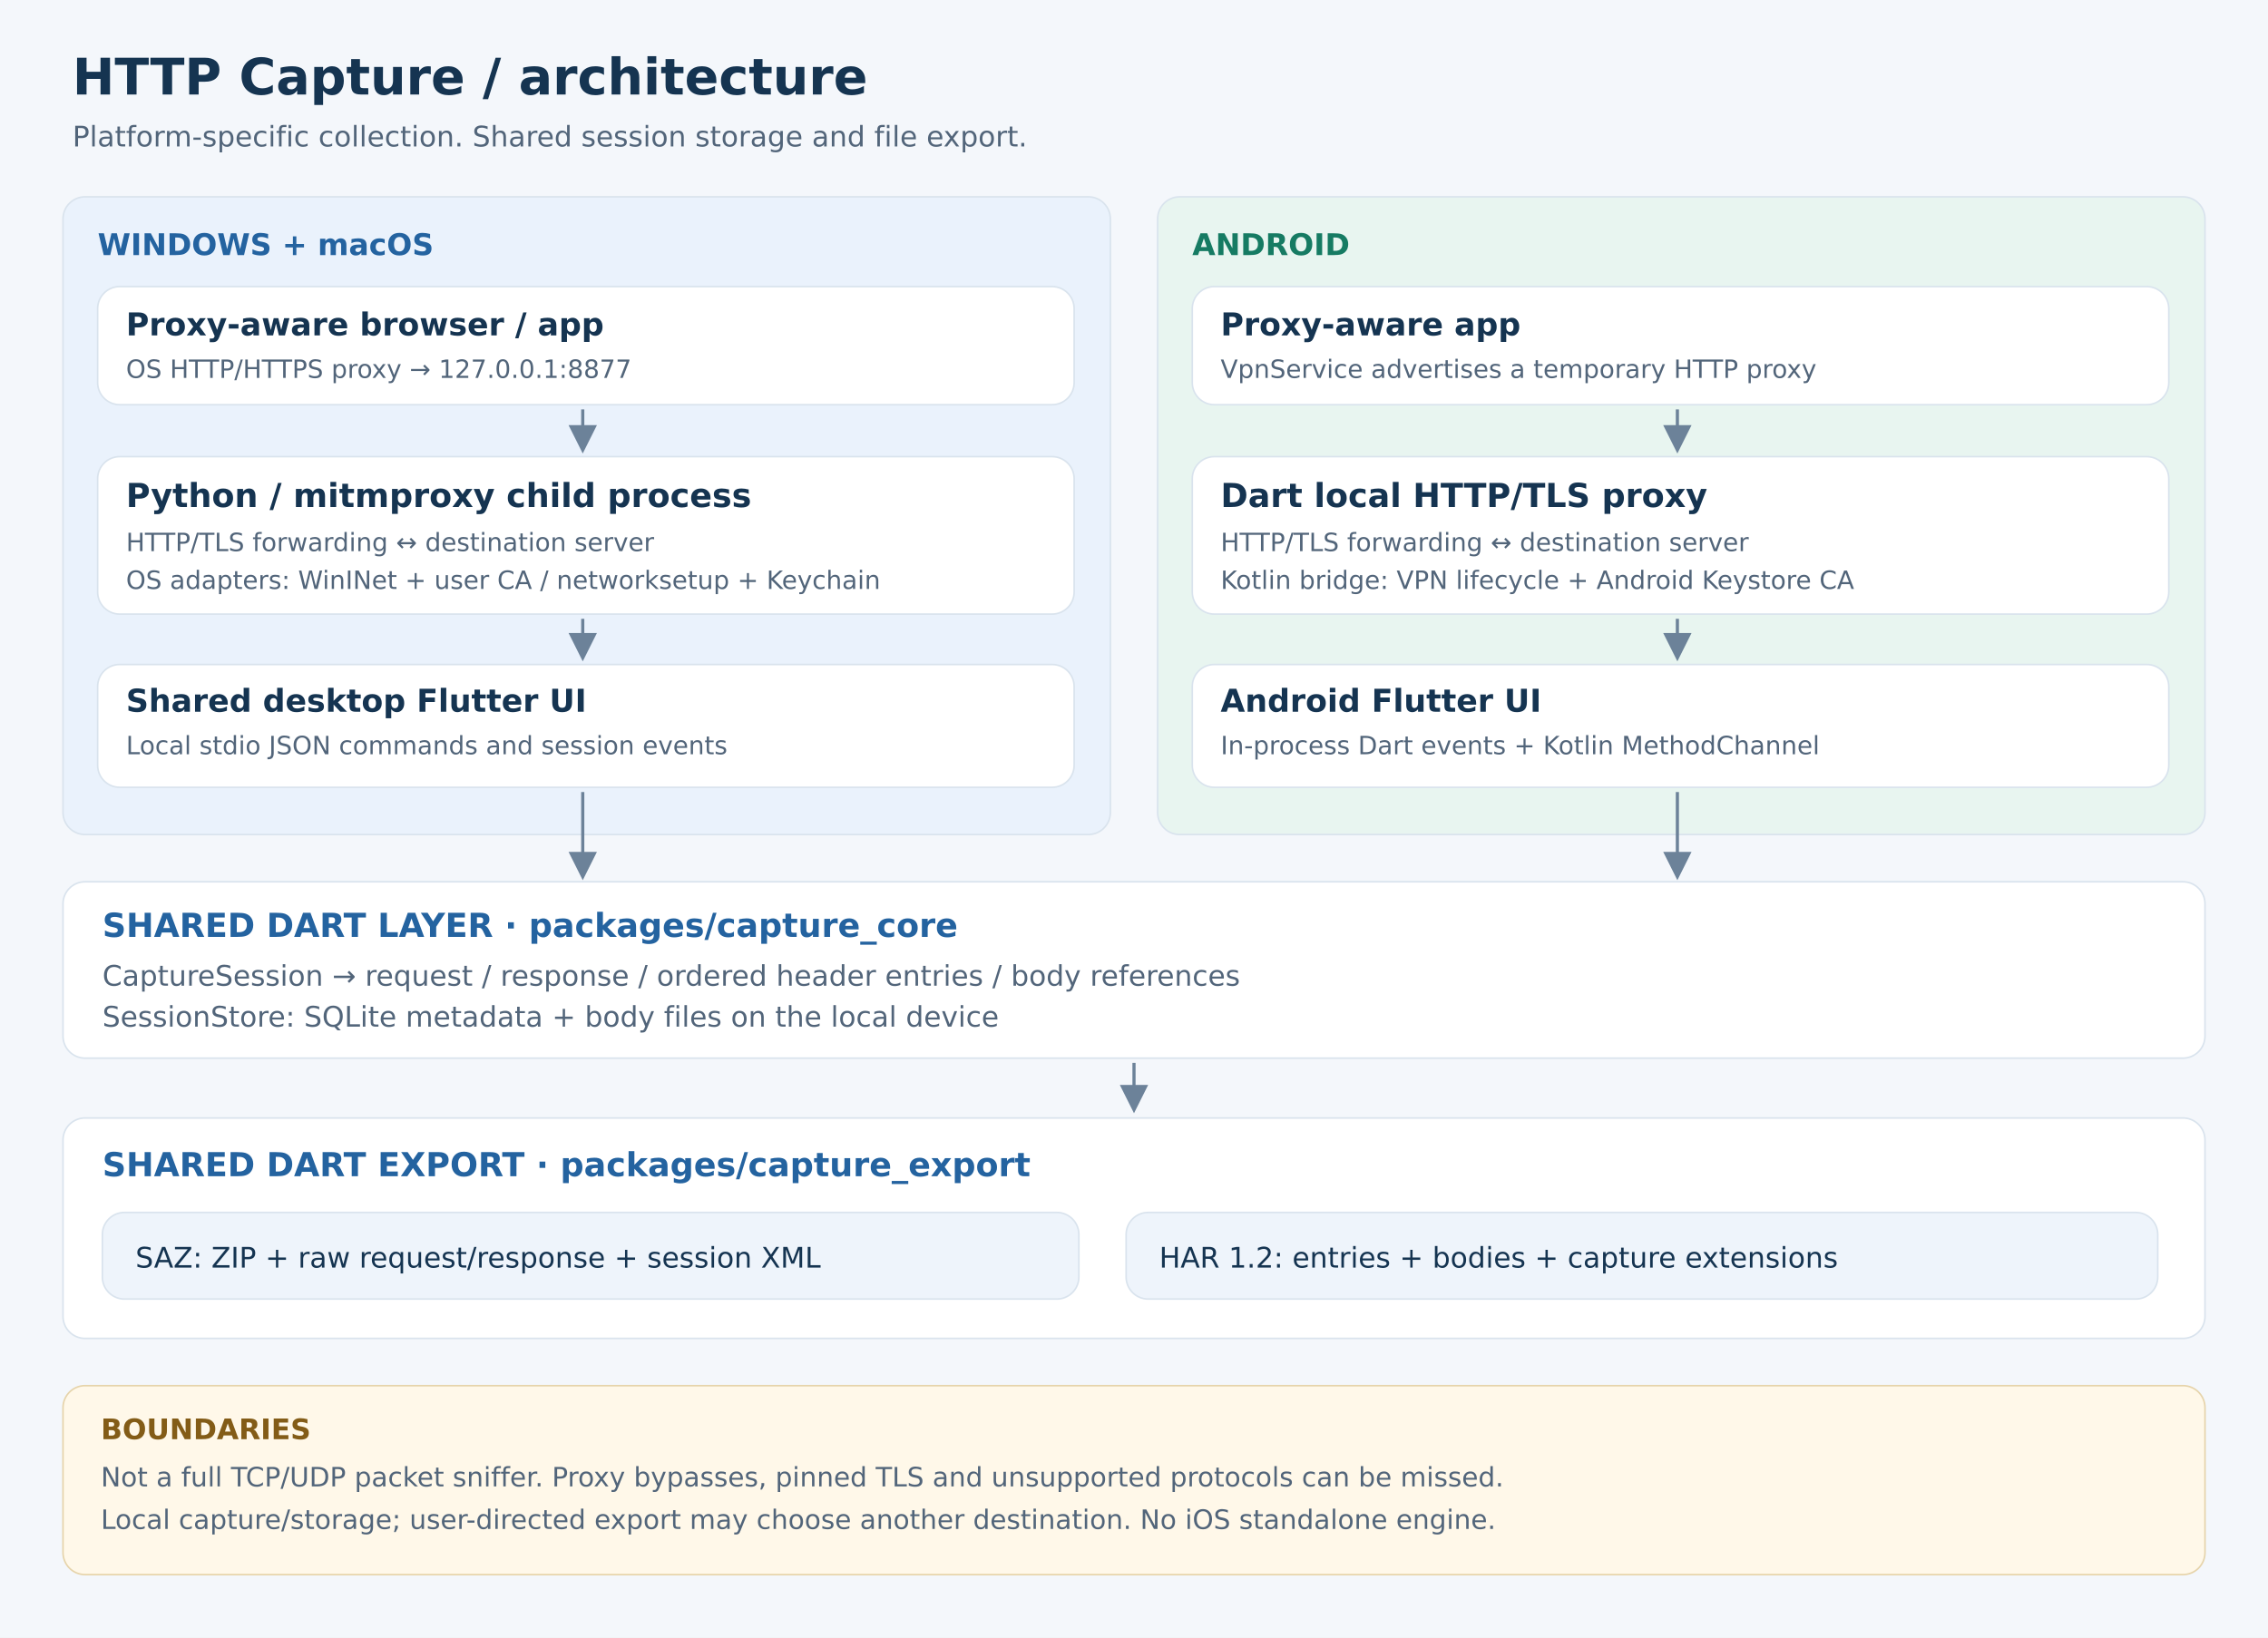
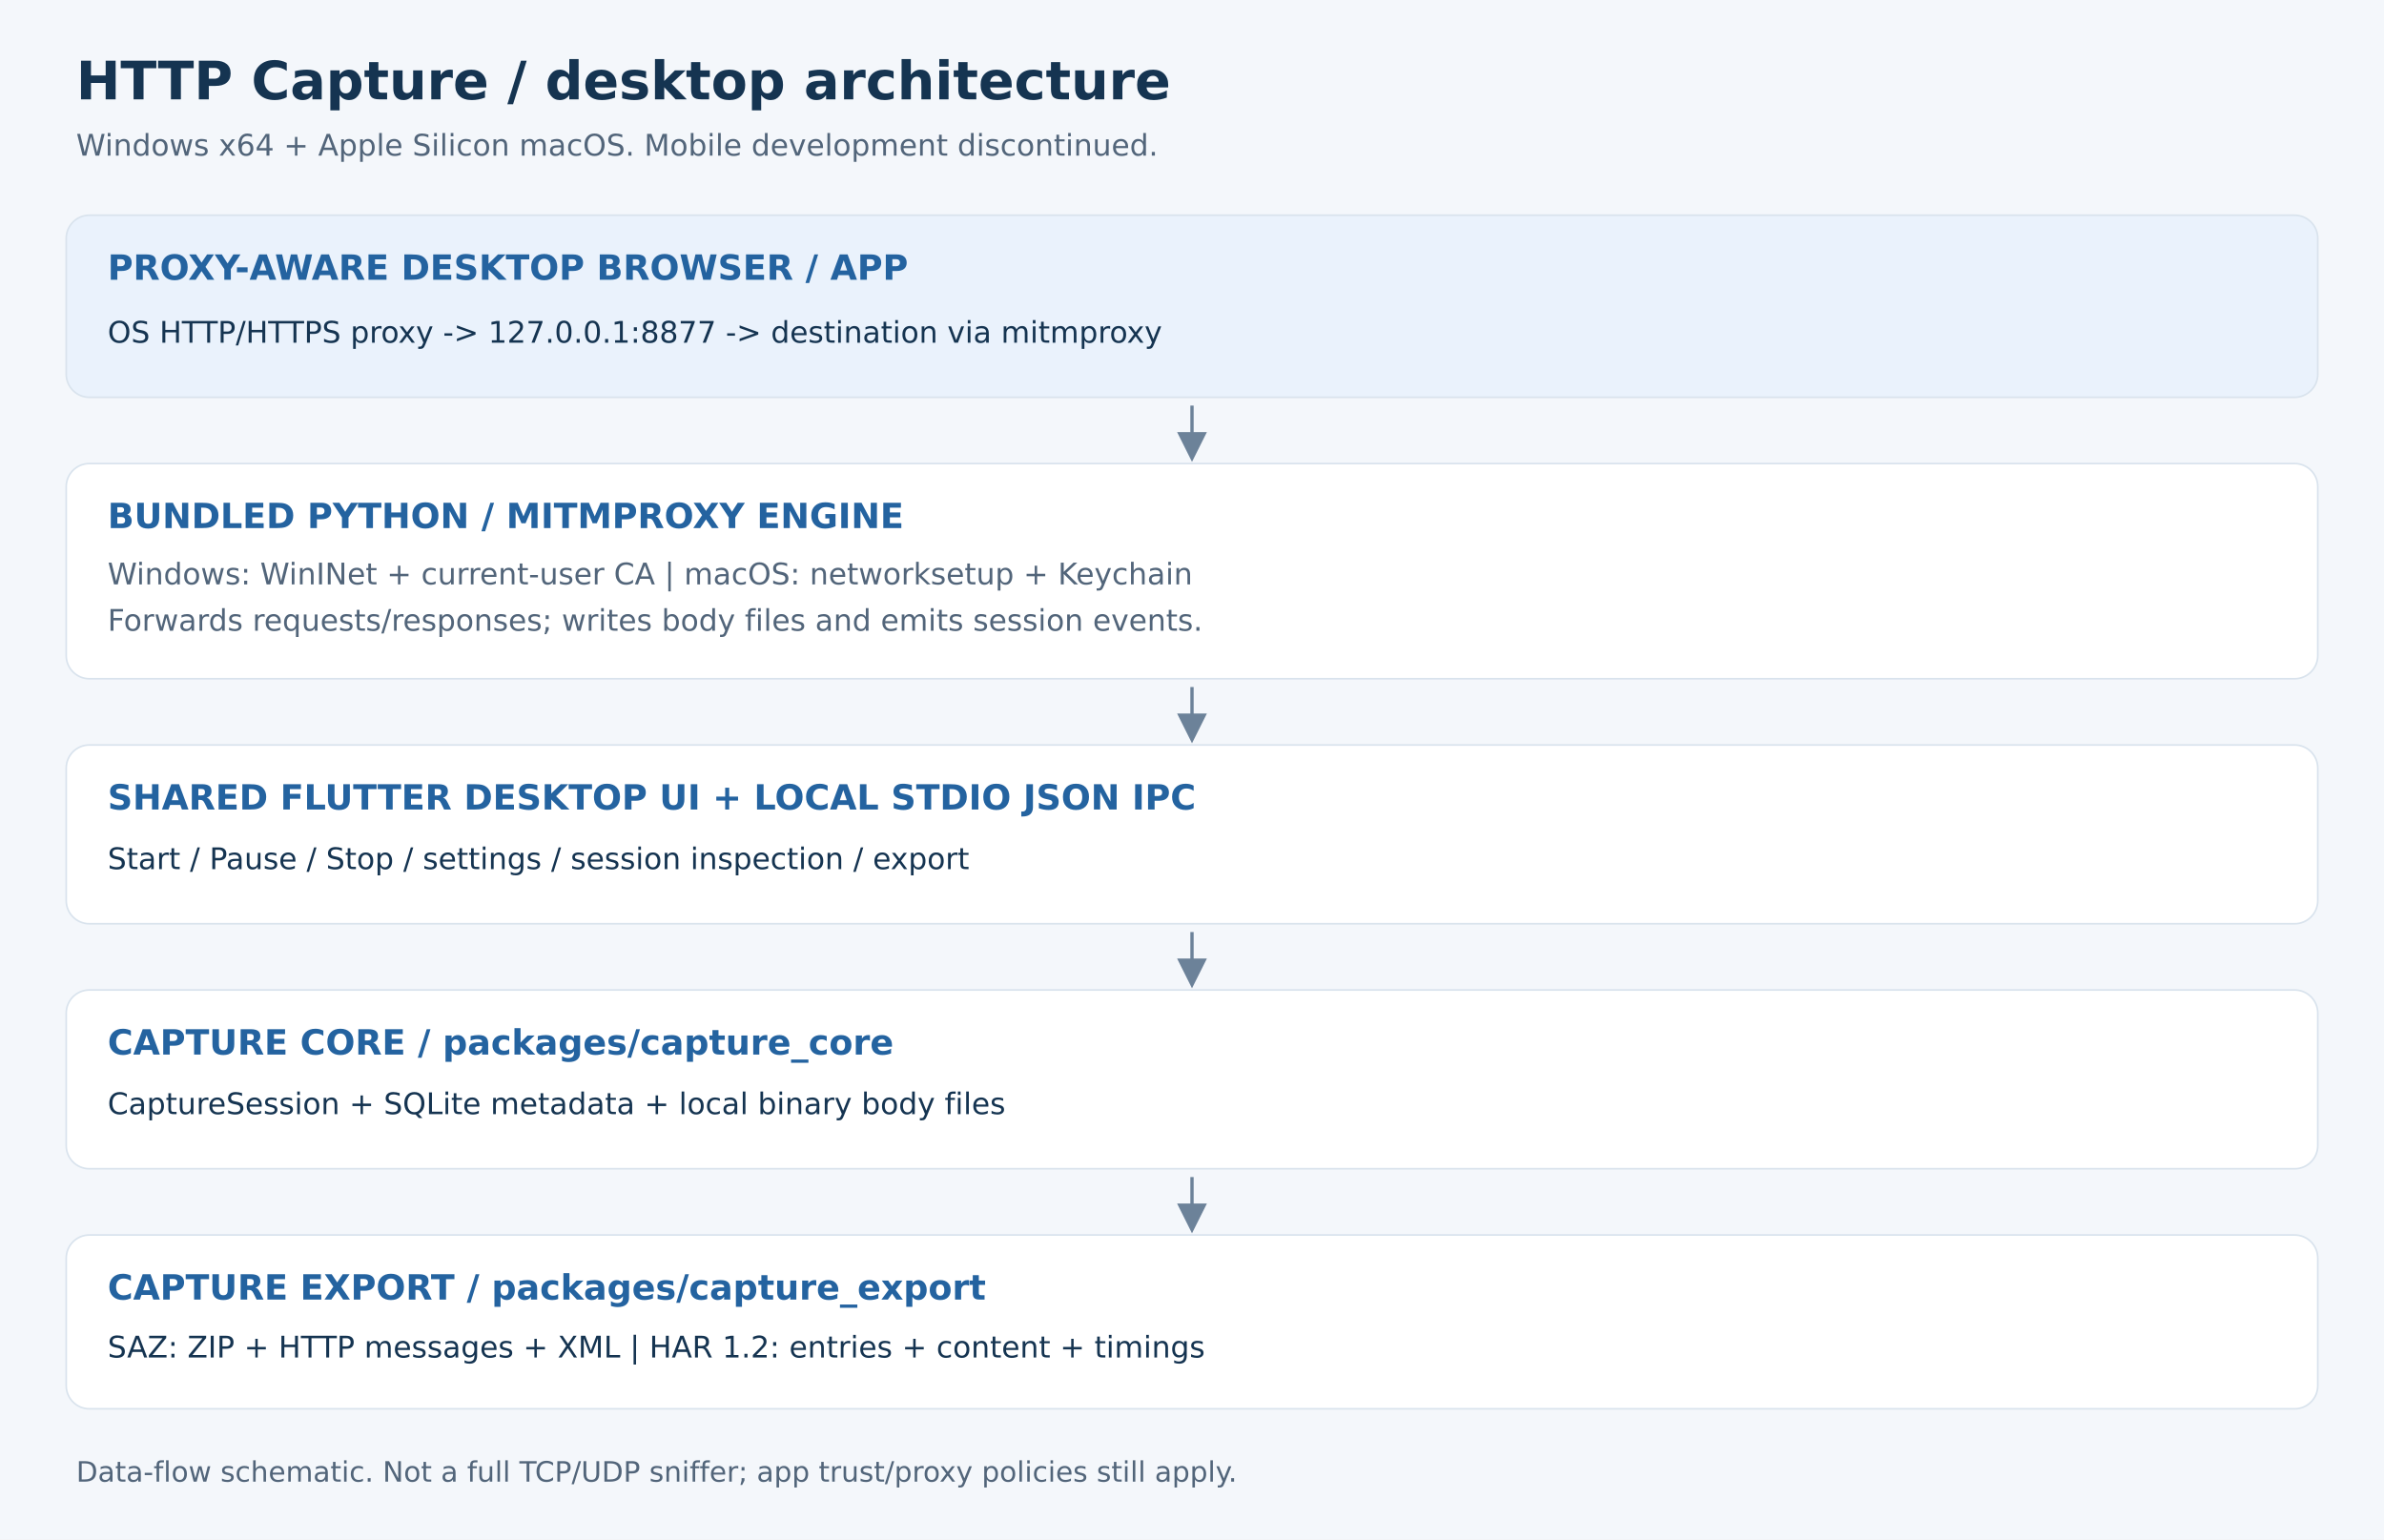
- <svg xmlns="http://www.w3.org/2000/svg" width="1440" height="1040" viewBox="0 0 1440 1040" role="img" aria-label="HTTP Capture architecture: platform engines and shared Dart core">
+ <svg xmlns="http://www.w3.org/2000/svg" width="1440" height="930" viewBox="0 0 1440 930" role="img" aria-label="HTTP Capture desktop architecture: Windows and macOS">
  <defs>
    <marker id="arrow" markerWidth="9" markerHeight="9" refX="7" refY="4.5" orient="auto">
      <path d="M0 0 L9 4.5 L0 9Z" fill="#6c8299" />
    </marker>
  </defs>
  <rect width="100%" height="100%" fill="#f4f7fb" />
-   <text x="46" y="60" font-family="DejaVu Sans,Arial,sans-serif" font-size="32" fill="#153451" font-weight="700">HTTP Capture / architecture</text>
-   <text x="46" y="93" font-family="DejaVu Sans,Arial,sans-serif" font-size="18" fill="#52657a" font-weight="400">Platform-specific collection. Shared session storage and file export.</text>
-   <rect x="40" y="125" width="665" height="405" rx="14" fill="#eaf2fc" stroke="#d9e3ed" />
-   <rect x="735" y="125" width="665" height="405" rx="14" fill="#e8f5f0" stroke="#d9e3ed" />
-   <text x="62" y="162" font-family="DejaVu Sans,Arial,sans-serif" font-size="19" fill="#2463a0" font-weight="700">WINDOWS + macOS</text>
-   <text x="757" y="162" font-family="DejaVu Sans,Arial,sans-serif" font-size="19" fill="#167b63" font-weight="700">ANDROID</text>
-   <rect x="62" y="182" width="620" height="75" rx="14" fill="white" stroke="#d9e3ed" />
-   <text x="80" y="213" font-family="DejaVu Sans,Arial,sans-serif" font-size="20" fill="#153451" font-weight="700">Proxy-aware browser / app</text>
-   <text x="80" y="240" font-family="DejaVu Sans,Arial,sans-serif" font-size="16" fill="#52657a" font-weight="400">OS HTTP/HTTPS proxy → 127.0.0.1:8877</text>
-   <rect x="757" y="182" width="620" height="75" rx="14" fill="white" stroke="#d9e3ed" />
-   <text x="775" y="213" font-family="DejaVu Sans,Arial,sans-serif" font-size="20" fill="#153451" font-weight="700">Proxy-aware app</text>
-   <text x="775" y="240" font-family="DejaVu Sans,Arial,sans-serif" font-size="16" fill="#52657a" font-weight="400">VpnService advertises a temporary HTTP proxy</text>
-   <path d="M370 260 L370 284" fill="none" stroke="#6c8299" stroke-width="2" marker-end="url(#arrow)" />
-   <path d="M1065 260 L1065 284" fill="none" stroke="#6c8299" stroke-width="2" marker-end="url(#arrow)" />
-   <rect x="62" y="290" width="620" height="100" rx="14" fill="white" stroke="#d9e3ed" />
-   <text x="80" y="322" font-family="DejaVu Sans,Arial,sans-serif" font-size="21" fill="#153451" font-weight="700">Python / mitmproxy child process</text>
-   <text x="80" y="350" font-family="DejaVu Sans,Arial,sans-serif" font-size="16" fill="#52657a" font-weight="400">HTTP/TLS forwarding ↔ destination server</text>
-   <text x="80" y="374" font-family="DejaVu Sans,Arial,sans-serif" font-size="16" fill="#52657a" font-weight="400">OS adapters: WinINet + user CA / networksetup + Keychain</text>
-   <rect x="757" y="290" width="620" height="100" rx="14" fill="white" stroke="#d9e3ed" />
-   <text x="775" y="322" font-family="DejaVu Sans,Arial,sans-serif" font-size="21" fill="#153451" font-weight="700">Dart local HTTP/TLS proxy</text>
-   <text x="775" y="350" font-family="DejaVu Sans,Arial,sans-serif" font-size="16" fill="#52657a" font-weight="400">HTTP/TLS forwarding ↔ destination server</text>
-   <text x="775" y="374" font-family="DejaVu Sans,Arial,sans-serif" font-size="16" fill="#52657a" font-weight="400">Kotlin bridge: VPN lifecycle + Android Keystore CA</text>
-   <path d="M370 393 L370 416" fill="none" stroke="#6c8299" stroke-width="2" marker-end="url(#arrow)" />
-   <path d="M1065 393 L1065 416" fill="none" stroke="#6c8299" stroke-width="2" marker-end="url(#arrow)" />
-   <rect x="62" y="422" width="620" height="78" rx="14" fill="white" stroke="#d9e3ed" />
-   <text x="80" y="452" font-family="DejaVu Sans,Arial,sans-serif" font-size="20" fill="#153451" font-weight="700">Shared desktop Flutter UI</text>
-   <text x="80" y="479" font-family="DejaVu Sans,Arial,sans-serif" font-size="16" fill="#52657a" font-weight="400">Local stdio JSON commands and session events</text>
-   <rect x="757" y="422" width="620" height="78" rx="14" fill="white" stroke="#d9e3ed" />
-   <text x="775" y="452" font-family="DejaVu Sans,Arial,sans-serif" font-size="20" fill="#153451" font-weight="700">Android Flutter UI</text>
-   <text x="775" y="479" font-family="DejaVu Sans,Arial,sans-serif" font-size="16" fill="#52657a" font-weight="400">In-process Dart events + Kotlin MethodChannel</text>
-   <path d="M370 503 L370 555" fill="none" stroke="#6c8299" stroke-width="2" marker-end="url(#arrow)" />
-   <path d="M1065 503 L1065 555" fill="none" stroke="#6c8299" stroke-width="2" marker-end="url(#arrow)" />
-   <rect x="40" y="560" width="1360" height="112" rx="14" fill="#fff" stroke="#d9e3ed" />
-   <text x="65" y="595" font-family="DejaVu Sans,Arial,sans-serif" font-size="21" fill="#2463a0" font-weight="700">SHARED DART LAYER  ·  packages/capture_core</text>
-   <text x="65" y="626" font-family="DejaVu Sans,Arial,sans-serif" font-size="18" fill="#52657a" font-weight="400">CaptureSession → request / response / ordered header entries / body references</text>
-   <text x="65" y="652" font-family="DejaVu Sans,Arial,sans-serif" font-size="18" fill="#52657a" font-weight="400">SessionStore: SQLite metadata + body files on the local device</text>
-   <path d="M720 675 L720 703" fill="none" stroke="#6c8299" stroke-width="2" marker-end="url(#arrow)" />
-   <rect x="40" y="710" width="1360" height="140" rx="14" fill="#fff" stroke="#d9e3ed" />
-   <text x="65" y="747" font-family="DejaVu Sans,Arial,sans-serif" font-size="21" fill="#2463a0" font-weight="700">SHARED DART EXPORT  ·  packages/capture_export</text>
-   <rect x="65" y="770" width="620" height="55" rx="14" fill="#eef4fb" stroke="#d9e3ed" />
-   <text x="86" y="805" font-family="DejaVu Sans,Arial,sans-serif" font-size="18" fill="#153451" font-weight="400">SAZ: ZIP + raw request/response + session XML</text>
-   <rect x="715" y="770" width="655" height="55" rx="14" fill="#eef4fb" stroke="#d9e3ed" />
-   <text x="736" y="805" font-family="DejaVu Sans,Arial,sans-serif" font-size="18" fill="#153451" font-weight="400">HAR 1.2: entries + bodies + capture extensions</text>
-   <rect x="40" y="880" width="1360" height="120" rx="14" fill="#fff8e9" stroke="#e6d4ab" />
-   <text x="64" y="914" font-family="DejaVu Sans,Arial,sans-serif" font-size="18" fill="#835c17" font-weight="700">BOUNDARIES</text>
-   <text x="64" y="944" font-family="DejaVu Sans,Arial,sans-serif" font-size="17" fill="#52657a" font-weight="400">Not a full TCP/UDP packet sniffer. Proxy bypasses, pinned TLS and unsupported protocols can be missed.</text>
-   <text x="64" y="971" font-family="DejaVu Sans,Arial,sans-serif" font-size="17" fill="#52657a" font-weight="400">Local capture/storage; user-directed export may choose another destination. No iOS standalone engine.</text>
+   <text x="46" y="60" font-family="DejaVu Sans,Arial,sans-serif" font-size="32" fill="#153451" font-weight="700">HTTP Capture / desktop architecture</text>
+   <text x="46" y="94" font-family="DejaVu Sans,Arial,sans-serif" font-size="18" fill="#52657a" font-weight="400">Windows x64 + Apple Silicon macOS. Mobile development discontinued.</text>
+   <rect x="40" y="130" width="1360" height="110" rx="14" fill="#eaf2fc" stroke="#d9e3ed" />
+   <text x="65" y="169" font-family="DejaVu Sans,Arial,sans-serif" font-size="21" fill="#2463a0" font-weight="700">PROXY-AWARE DESKTOP BROWSER / APP</text>
+   <text x="65" y="207" font-family="DejaVu Sans,Arial,sans-serif" font-size="18" fill="#153451" font-weight="400">OS HTTP/HTTPS proxy -&gt; 127.0.0.1:8877 -&gt; destination via mitmproxy</text>
+   <path d="M720 245 L720 275" fill="none" stroke="#6c8299" stroke-width="2" marker-end="url(#arrow)" />
+   <rect x="40" y="280" width="1360" height="130" rx="14" fill="white" stroke="#d9e3ed" />
+   <text x="65" y="319" font-family="DejaVu Sans,Arial,sans-serif" font-size="21" fill="#2463a0" font-weight="700">BUNDLED PYTHON / MITMPROXY ENGINE</text>
+   <text x="65" y="353" font-family="DejaVu Sans,Arial,sans-serif" font-size="18" fill="#52657a" font-weight="400">Windows: WinINet + current-user CA | macOS: networksetup + Keychain</text>
+   <text x="65" y="381" font-family="DejaVu Sans,Arial,sans-serif" font-size="18" fill="#52657a" font-weight="400">Forwards requests/responses; writes body files and emits session events.</text>
+   <path d="M720 415 L720 445" fill="none" stroke="#6c8299" stroke-width="2" marker-end="url(#arrow)" />
+   <rect x="40" y="450" width="1360" height="108" rx="14" fill="white" stroke="#d9e3ed" />
+   <text x="65" y="489" font-family="DejaVu Sans,Arial,sans-serif" font-size="21" fill="#2463a0" font-weight="700">SHARED FLUTTER DESKTOP UI + LOCAL STDIO JSON IPC</text>
+   <text x="65" y="525" font-family="DejaVu Sans,Arial,sans-serif" font-size="18" fill="#153451" font-weight="400">Start / Pause / Stop / settings / session inspection / export</text>
+   <path d="M720 563 L720 593" fill="none" stroke="#6c8299" stroke-width="2" marker-end="url(#arrow)" />
+   <rect x="40" y="598" width="1360" height="108" rx="14" fill="white" stroke="#d9e3ed" />
+   <text x="65" y="637" font-family="DejaVu Sans,Arial,sans-serif" font-size="21" fill="#2463a0" font-weight="700">CAPTURE CORE / packages/capture_core</text>
+   <text x="65" y="673" font-family="DejaVu Sans,Arial,sans-serif" font-size="18" fill="#153451" font-weight="400">CaptureSession + SQLite metadata + local binary body files</text>
+   <path d="M720 711 L720 741" fill="none" stroke="#6c8299" stroke-width="2" marker-end="url(#arrow)" />
+   <rect x="40" y="746" width="1360" height="105" rx="14" fill="white" stroke="#d9e3ed" />
+   <text x="65" y="785" font-family="DejaVu Sans,Arial,sans-serif" font-size="21" fill="#2463a0" font-weight="700">CAPTURE EXPORT / packages/capture_export</text>
+   <text x="65" y="820" font-family="DejaVu Sans,Arial,sans-serif" font-size="18" fill="#153451" font-weight="400">SAZ: ZIP + HTTP messages + XML | HAR 1.2: entries + content + timings</text>
+   <text x="46" y="895" font-family="DejaVu Sans,Arial,sans-serif" font-size="17" fill="#52657a" font-weight="400">Data-flow schematic. Not a full TCP/UDP sniffer; app trust/proxy policies still apply.</text>
</svg>
